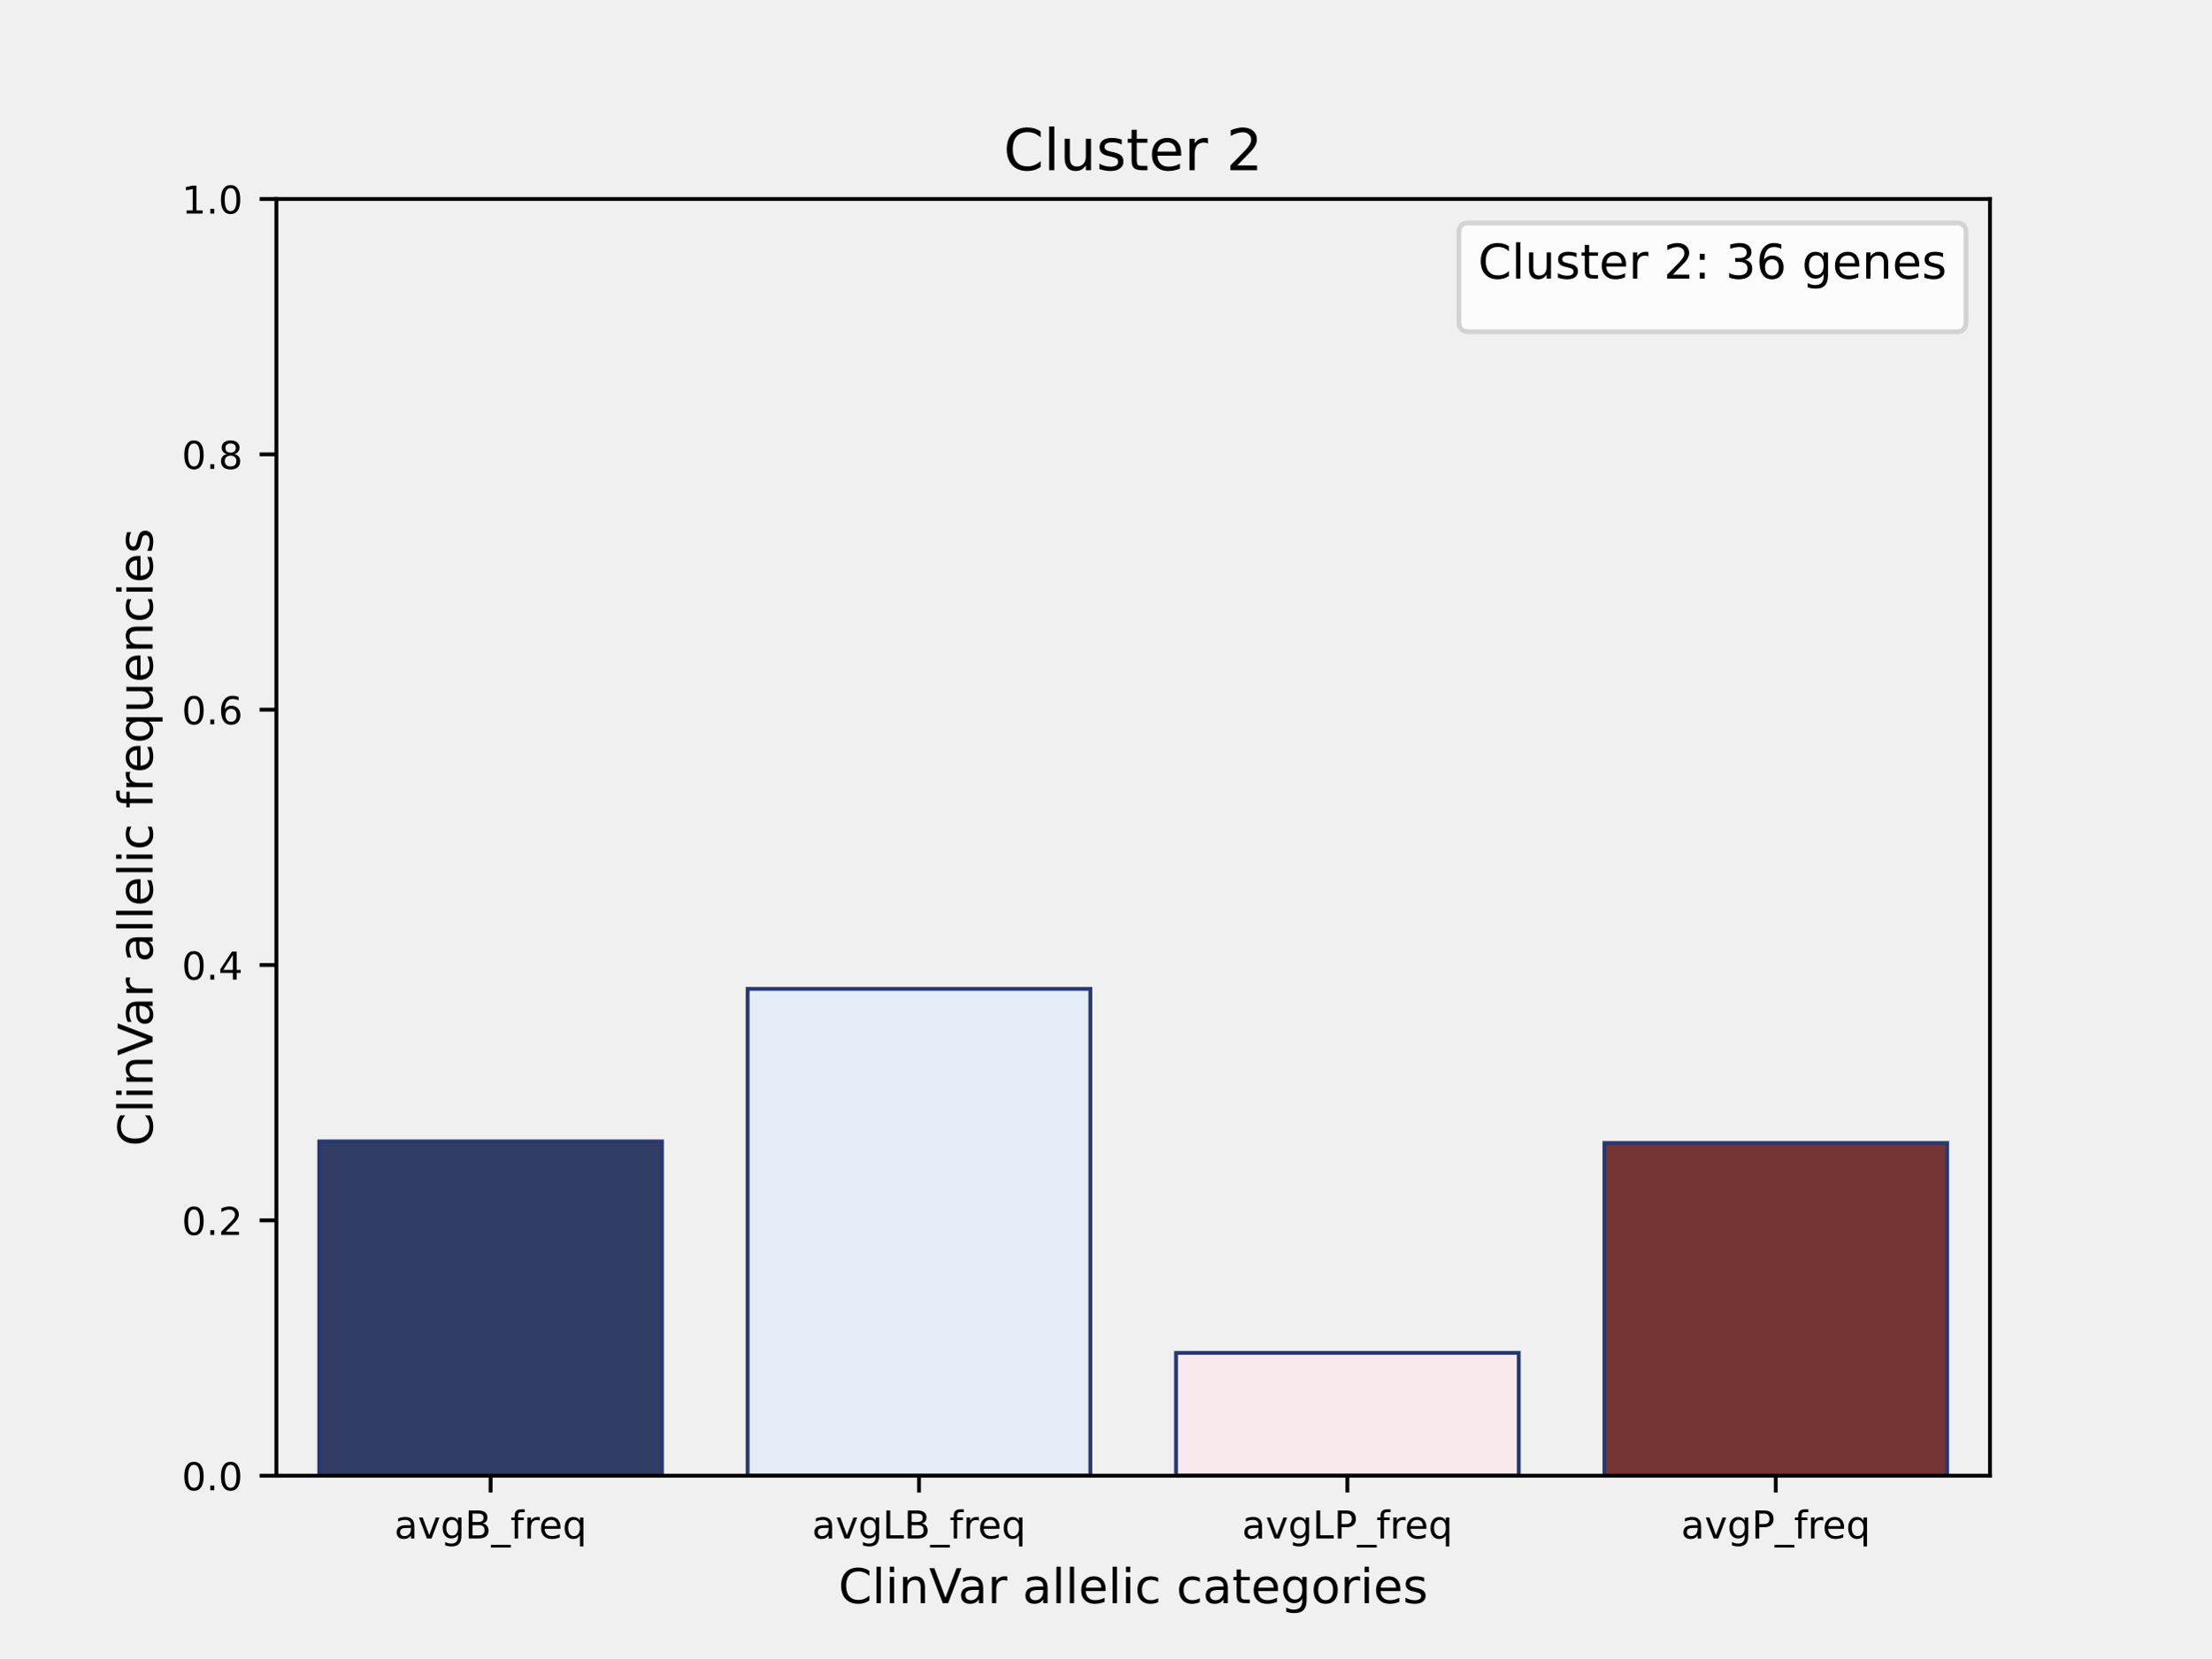
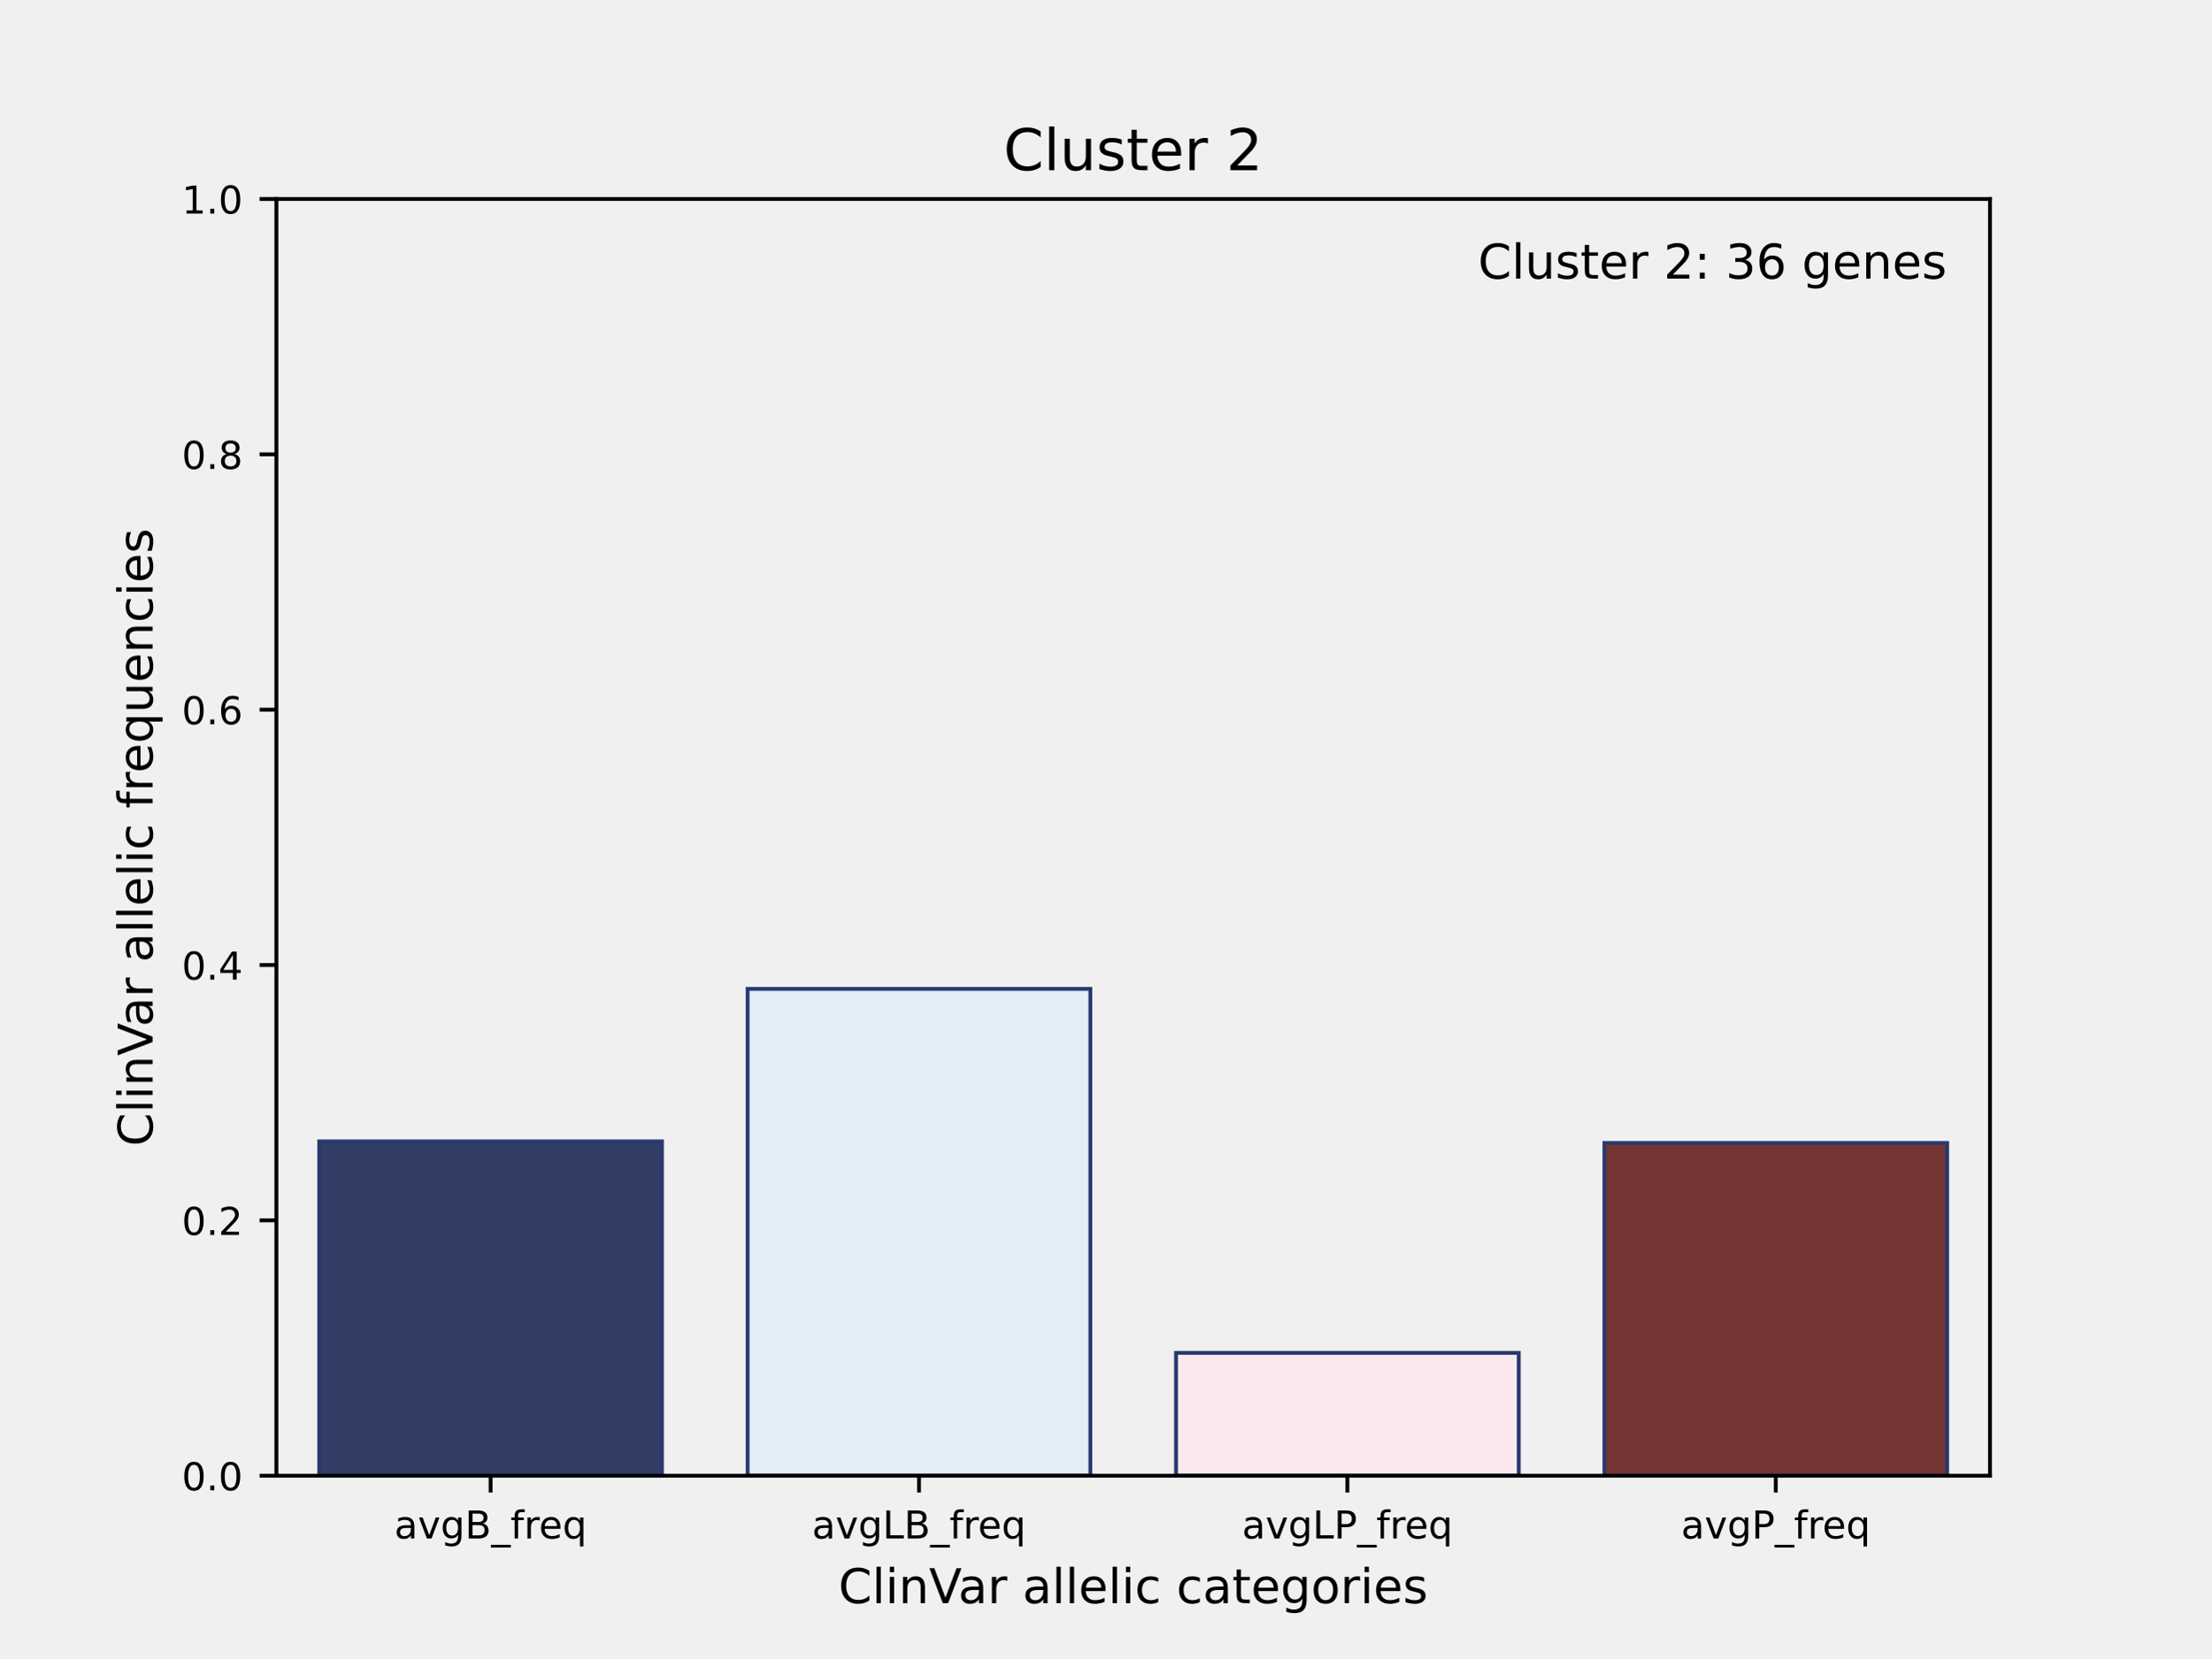
<svg xmlns="http://www.w3.org/2000/svg" xmlns:xlink="http://www.w3.org/1999/xlink" width="460.8pt" height="345.6pt" viewBox="0 0 460.8 345.6" version="1.1">
  <defs>
    <style type="text/css">*{stroke-linejoin: round; stroke-linecap: butt}</style>
  </defs>
  <g id="figure_1">
    <g id="patch_1">
      <path d="M 0 345.6  L 460.8 345.6  L 460.8 0  L 0 0  L 0 345.6  z " style="fill: none" />
    </g>
    <g id="axes_1">
      <g id="patch_2">
        <path d="M 57.6 307.584  L 414.72 307.584  L 414.72 41.472  L 57.6 41.472  L 57.6 307.584  z " style="fill: none" />
      </g>
      <g id="patch_3">
-         <path d="M 66.528 307.584  L 137.952 307.584  L 137.952 237.904  L 66.528 237.904  z " clip-path="url(#pa1b0d5bd91)" style="fill: #323d66; stroke: #29386f; stroke-width: 0.8; stroke-linejoin: miter" />
+         <path d="M 66.528 307.584  L 137.952 307.584  L 137.952 237.904  L 66.528 237.904  z " clip-path="url(#pfa59a4c300)" style="fill: #323d66; stroke: #29386f; stroke-width: 0.8; stroke-linejoin: miter" />
      </g>
      <g id="patch_4">
-         <path d="M 155.808 307.584  L 227.232 307.584  L 227.232 206.109  L 155.808 206.109  z " clip-path="url(#pa1b0d5bd91)" style="fill: #e2edf7; stroke: #29386f; stroke-width: 0.8; stroke-linejoin: miter" />
+         <path d="M 155.808 307.584  L 227.232 307.584  L 227.232 206.109  L 155.808 206.109  z " clip-path="url(#pfa59a4c300)" style="fill: #e2edf7; stroke: #29386f; stroke-width: 0.8; stroke-linejoin: miter" />
      </g>
      <g id="patch_5">
-         <path d="M 245.088 307.584  L 316.512 307.584  L 316.512 281.979  L 245.088 281.979  z " clip-path="url(#pa1b0d5bd91)" style="fill: #f9e8ec; stroke: #29386f; stroke-width: 0.8; stroke-linejoin: miter" />
+         <path d="M 245.088 307.584  L 316.512 307.584  L 316.512 281.979  L 245.088 281.979  z " clip-path="url(#pfa59a4c300)" style="fill: #f9e8ec; stroke: #29386f; stroke-width: 0.8; stroke-linejoin: miter" />
      </g>
      <g id="patch_6">
-         <path d="M 334.368 307.584  L 405.792 307.584  L 405.792 238.232  L 334.368 238.232  z " clip-path="url(#pa1b0d5bd91)" style="fill: #753535; stroke: #29386f; stroke-width: 0.8; stroke-linejoin: miter" />
+         <path d="M 334.368 307.584  L 405.792 307.584  L 405.792 238.232  L 334.368 238.232  z " clip-path="url(#pfa59a4c300)" style="fill: #753535; stroke: #29386f; stroke-width: 0.8; stroke-linejoin: miter" />
      </g>
      <g id="matplotlib.axis_1">
        <g id="xtick_1">
          <g id="line2d_1">
            <defs>
-               <path id="m757c91cae5" d="M 0 0  L 0 3.5  " style="stroke: #000000; stroke-width: 0.8" />
-             </defs>
-             <g>
-               <use xlink:href="#m757c91cae5" x="102.24" y="307.584" style="stroke: #000000; stroke-width: 0.8" />
+               <path id="mbb7e0ae9b0" d="M 0 0  L 0 3.5  " style="stroke: #000000; stroke-width: 0.8" />
+             </defs>
+             <g>
+               <use xlink:href="#mbb7e0ae9b0" x="102.24" y="307.584" style="stroke: #000000; stroke-width: 0.8" />
            </g>
          </g>
          <g id="text_1">
            <g transform="translate(82.17437 320.6628) scale(0.08 -0.08)">
              <defs>
                <path id="DejaVuSans-61" d="M 2194 1759  Q 1497 1759 1228 1600  Q 959 1441 959 1056  Q 959 750 1161 570  Q 1363 391 1709 391  Q 2188 391 2477 730  Q 2766 1069 2766 1631  L 2766 1759  L 2194 1759  z M 3341 1997  L 3341 0  L 2766 0  L 2766 531  Q 2569 213 2275 61  Q 1981 -91 1556 -91  Q 1019 -91 701 211  Q 384 513 384 1019  Q 384 1609 779 1909  Q 1175 2209 1959 2209  L 2766 2209  L 2766 2266  Q 2766 2663 2505 2880  Q 2244 3097 1772 3097  Q 1472 3097 1187 3025  Q 903 2953 641 2809  L 641 3341  Q 956 3463 1253 3523  Q 1550 3584 1831 3584  Q 2591 3584 2966 3190  Q 3341 2797 3341 1997  z " transform="scale(0.015625)" />
                <path id="DejaVuSans-76" d="M 191 3500  L 800 3500  L 1894 563  L 2988 3500  L 3597 3500  L 2284 0  L 1503 0  L 191 3500  z " transform="scale(0.015625)" />
                <path id="DejaVuSans-67" d="M 2906 1791  Q 2906 2416 2648 2759  Q 2391 3103 1925 3103  Q 1463 3103 1205 2759  Q 947 2416 947 1791  Q 947 1169 1205 825  Q 1463 481 1925 481  Q 2391 481 2648 825  Q 2906 1169 2906 1791  z M 3481 434  Q 3481 -459 3084 -895  Q 2688 -1331 1869 -1331  Q 1566 -1331 1297 -1286  Q 1028 -1241 775 -1147  L 775 -588  Q 1028 -725 1275 -790  Q 1522 -856 1778 -856  Q 2344 -856 2625 -561  Q 2906 -266 2906 331  L 2906 616  Q 2728 306 2450 153  Q 2172 0 1784 0  Q 1141 0 747 490  Q 353 981 353 1791  Q 353 2603 747 3093  Q 1141 3584 1784 3584  Q 2172 3584 2450 3431  Q 2728 3278 2906 2969  L 2906 3500  L 3481 3500  L 3481 434  z " transform="scale(0.015625)" />
                <path id="DejaVuSans-42" d="M 1259 2228  L 1259 519  L 2272 519  Q 2781 519 3026 730  Q 3272 941 3272 1375  Q 3272 1813 3026 2020  Q 2781 2228 2272 2228  L 1259 2228  z M 1259 4147  L 1259 2741  L 2194 2741  Q 2656 2741 2882 2914  Q 3109 3088 3109 3444  Q 3109 3797 2882 3972  Q 2656 4147 2194 4147  L 1259 4147  z M 628 4666  L 2241 4666  Q 2963 4666 3353 4366  Q 3744 4066 3744 3513  Q 3744 3084 3544 2831  Q 3344 2578 2956 2516  Q 3422 2416 3680 2098  Q 3938 1781 3938 1306  Q 3938 681 3513 340  Q 3088 0 2303 0  L 628 0  L 628 4666  z " transform="scale(0.015625)" />
                <path id="DejaVuSans-5f" d="M 3263 -1063  L 3263 -1509  L -63 -1509  L -63 -1063  L 3263 -1063  z " transform="scale(0.015625)" />
                <path id="DejaVuSans-66" d="M 2375 4863  L 2375 4384  L 1825 4384  Q 1516 4384 1395 4259  Q 1275 4134 1275 3809  L 1275 3500  L 2222 3500  L 2222 3053  L 1275 3053  L 1275 0  L 697 0  L 697 3053  L 147 3053  L 147 3500  L 697 3500  L 697 3744  Q 697 4328 969 4595  Q 1241 4863 1831 4863  L 2375 4863  z " transform="scale(0.015625)" />
                <path id="DejaVuSans-72" d="M 2631 2963  Q 2534 3019 2420 3045  Q 2306 3072 2169 3072  Q 1681 3072 1420 2755  Q 1159 2438 1159 1844  L 1159 0  L 581 0  L 581 3500  L 1159 3500  L 1159 2956  Q 1341 3275 1631 3429  Q 1922 3584 2338 3584  Q 2397 3584 2469 3576  Q 2541 3569 2628 3553  L 2631 2963  z " transform="scale(0.015625)" />
                <path id="DejaVuSans-65" d="M 3597 1894  L 3597 1613  L 953 1613  Q 991 1019 1311 708  Q 1631 397 2203 397  Q 2534 397 2845 478  Q 3156 559 3463 722  L 3463 178  Q 3153 47 2828 -22  Q 2503 -91 2169 -91  Q 1331 -91 842 396  Q 353 884 353 1716  Q 353 2575 817 3079  Q 1281 3584 2069 3584  Q 2775 3584 3186 3129  Q 3597 2675 3597 1894  z M 3022 2063  Q 3016 2534 2758 2815  Q 2500 3097 2075 3097  Q 1594 3097 1305 2825  Q 1016 2553 972 2059  L 3022 2063  z " transform="scale(0.015625)" />
                <path id="DejaVuSans-71" d="M 947 1747  Q 947 1113 1208 752  Q 1469 391 1925 391  Q 2381 391 2643 752  Q 2906 1113 2906 1747  Q 2906 2381 2643 2742  Q 2381 3103 1925 3103  Q 1469 3103 1208 2742  Q 947 2381 947 1747  z M 2906 525  Q 2725 213 2448 61  Q 2172 -91 1784 -91  Q 1150 -91 751 415  Q 353 922 353 1747  Q 353 2572 751 3078  Q 1150 3584 1784 3584  Q 2172 3584 2448 3432  Q 2725 3281 2906 2969  L 2906 3500  L 3481 3500  L 3481 -1331  L 2906 -1331  L 2906 525  z " transform="scale(0.015625)" />
              </defs>
              <use xlink:href="#DejaVuSans-61" />
              <use xlink:href="#DejaVuSans-76" x="61.279" />
              <use xlink:href="#DejaVuSans-67" x="120.459" />
              <use xlink:href="#DejaVuSans-42" x="183.936" />
              <use xlink:href="#DejaVuSans-5f" x="252.539" />
              <use xlink:href="#DejaVuSans-66" x="302.539" />
              <use xlink:href="#DejaVuSans-72" x="337.744" />
              <use xlink:href="#DejaVuSans-65" x="376.607" />
              <use xlink:href="#DejaVuSans-71" x="438.131" />
            </g>
          </g>
        </g>
        <g id="xtick_2">
          <g id="line2d_2">
            <g>
-               <use xlink:href="#m757c91cae5" x="191.52" y="307.584" style="stroke: #000000; stroke-width: 0.8" />
+               <use xlink:href="#mbb7e0ae9b0" x="191.52" y="307.584" style="stroke: #000000; stroke-width: 0.8" />
            </g>
          </g>
          <g id="text_2">
            <g transform="translate(169.2256 320.6628) scale(0.08 -0.08)">
              <defs>
                <path id="DejaVuSans-4c" d="M 628 4666  L 1259 4666  L 1259 531  L 3531 531  L 3531 0  L 628 0  L 628 4666  z " transform="scale(0.015625)" />
              </defs>
              <use xlink:href="#DejaVuSans-61" />
              <use xlink:href="#DejaVuSans-76" x="61.279" />
              <use xlink:href="#DejaVuSans-67" x="120.459" />
              <use xlink:href="#DejaVuSans-4c" x="183.936" />
              <use xlink:href="#DejaVuSans-42" x="239.648" />
              <use xlink:href="#DejaVuSans-5f" x="308.252" />
              <use xlink:href="#DejaVuSans-66" x="358.252" />
              <use xlink:href="#DejaVuSans-72" x="393.457" />
              <use xlink:href="#DejaVuSans-65" x="432.32" />
              <use xlink:href="#DejaVuSans-71" x="493.844" />
            </g>
          </g>
        </g>
        <g id="xtick_3">
          <g id="line2d_3">
            <g>
-               <use xlink:href="#m757c91cae5" x="280.8" y="307.584" style="stroke: #000000; stroke-width: 0.8" />
+               <use xlink:href="#mbb7e0ae9b0" x="280.8" y="307.584" style="stroke: #000000; stroke-width: 0.8" />
            </g>
          </g>
          <g id="text_3">
            <g transform="translate(258.8381 320.6628) scale(0.08 -0.08)">
              <defs>
                <path id="DejaVuSans-50" d="M 1259 4147  L 1259 2394  L 2053 2394  Q 2494 2394 2734 2622  Q 2975 2850 2975 3272  Q 2975 3691 2734 3919  Q 2494 4147 2053 4147  L 1259 4147  z M 628 4666  L 2053 4666  Q 2838 4666 3239 4311  Q 3641 3956 3641 3272  Q 3641 2581 3239 2228  Q 2838 1875 2053 1875  L 1259 1875  L 1259 0  L 628 0  L 628 4666  z " transform="scale(0.015625)" />
              </defs>
              <use xlink:href="#DejaVuSans-61" />
              <use xlink:href="#DejaVuSans-76" x="61.279" />
              <use xlink:href="#DejaVuSans-67" x="120.459" />
              <use xlink:href="#DejaVuSans-4c" x="183.936" />
              <use xlink:href="#DejaVuSans-50" x="239.648" />
              <use xlink:href="#DejaVuSans-5f" x="299.951" />
              <use xlink:href="#DejaVuSans-66" x="349.951" />
              <use xlink:href="#DejaVuSans-72" x="385.156" />
              <use xlink:href="#DejaVuSans-65" x="424.02" />
              <use xlink:href="#DejaVuSans-71" x="485.543" />
            </g>
          </g>
        </g>
        <g id="xtick_4">
          <g id="line2d_4">
            <g>
-               <use xlink:href="#m757c91cae5" x="370.08" y="307.584" style="stroke: #000000; stroke-width: 0.8" />
+               <use xlink:href="#mbb7e0ae9b0" x="370.08" y="307.584" style="stroke: #000000; stroke-width: 0.8" />
            </g>
          </g>
          <g id="text_4">
            <g transform="translate(350.3469 320.6628) scale(0.08 -0.08)">
              <use xlink:href="#DejaVuSans-61" />
              <use xlink:href="#DejaVuSans-76" x="61.279" />
              <use xlink:href="#DejaVuSans-67" x="120.459" />
              <use xlink:href="#DejaVuSans-50" x="183.936" />
              <use xlink:href="#DejaVuSans-5f" x="244.238" />
              <use xlink:href="#DejaVuSans-66" x="294.238" />
              <use xlink:href="#DejaVuSans-72" x="329.443" />
              <use xlink:href="#DejaVuSans-65" x="368.307" />
              <use xlink:href="#DejaVuSans-71" x="429.83" />
            </g>
          </g>
        </g>
        <g id="text_5">
          <g transform="translate(174.7358 334.1474) scale(0.1 -0.1)">
            <defs>
              <path id="DejaVuSans-43" d="M 4122 4306  L 4122 3641  Q 3803 3938 3442 4084  Q 3081 4231 2675 4231  Q 1875 4231 1450 3742  Q 1025 3253 1025 2328  Q 1025 1406 1450 917  Q 1875 428 2675 428  Q 3081 428 3442 575  Q 3803 722 4122 1019  L 4122 359  Q 3791 134 3420 21  Q 3050 -91 2638 -91  Q 1578 -91 968 557  Q 359 1206 359 2328  Q 359 3453 968 4101  Q 1578 4750 2638 4750  Q 3056 4750 3426 4639  Q 3797 4528 4122 4306  z " transform="scale(0.015625)" />
              <path id="DejaVuSans-6c" d="M 603 4863  L 1178 4863  L 1178 0  L 603 0  L 603 4863  z " transform="scale(0.015625)" />
              <path id="DejaVuSans-69" d="M 603 3500  L 1178 3500  L 1178 0  L 603 0  L 603 3500  z M 603 4863  L 1178 4863  L 1178 4134  L 603 4134  L 603 4863  z " transform="scale(0.015625)" />
              <path id="DejaVuSans-6e" d="M 3513 2113  L 3513 0  L 2938 0  L 2938 2094  Q 2938 2591 2744 2837  Q 2550 3084 2163 3084  Q 1697 3084 1428 2787  Q 1159 2491 1159 1978  L 1159 0  L 581 0  L 581 3500  L 1159 3500  L 1159 2956  Q 1366 3272 1645 3428  Q 1925 3584 2291 3584  Q 2894 3584 3203 3211  Q 3513 2838 3513 2113  z " transform="scale(0.015625)" />
              <path id="DejaVuSans-56" d="M 1831 0  L 50 4666  L 709 4666  L 2188 738  L 3669 4666  L 4325 4666  L 2547 0  L 1831 0  z " transform="scale(0.015625)" />
              <path id="DejaVuSans-20" transform="scale(0.015625)" />
              <path id="DejaVuSans-63" d="M 3122 3366  L 3122 2828  Q 2878 2963 2633 3030  Q 2388 3097 2138 3097  Q 1578 3097 1268 2742  Q 959 2388 959 1747  Q 959 1106 1268 751  Q 1578 397 2138 397  Q 2388 397 2633 464  Q 2878 531 3122 666  L 3122 134  Q 2881 22 2623 -34  Q 2366 -91 2075 -91  Q 1284 -91 818 406  Q 353 903 353 1747  Q 353 2603 823 3093  Q 1294 3584 2113 3584  Q 2378 3584 2631 3529  Q 2884 3475 3122 3366  z " transform="scale(0.015625)" />
              <path id="DejaVuSans-74" d="M 1172 4494  L 1172 3500  L 2356 3500  L 2356 3053  L 1172 3053  L 1172 1153  Q 1172 725 1289 603  Q 1406 481 1766 481  L 2356 481  L 2356 0  L 1766 0  Q 1100 0 847 248  Q 594 497 594 1153  L 594 3053  L 172 3053  L 172 3500  L 594 3500  L 594 4494  L 1172 4494  z " transform="scale(0.015625)" />
              <path id="DejaVuSans-6f" d="M 1959 3097  Q 1497 3097 1228 2736  Q 959 2375 959 1747  Q 959 1119 1226 758  Q 1494 397 1959 397  Q 2419 397 2687 759  Q 2956 1122 2956 1747  Q 2956 2369 2687 2733  Q 2419 3097 1959 3097  z M 1959 3584  Q 2709 3584 3137 3096  Q 3566 2609 3566 1747  Q 3566 888 3137 398  Q 2709 -91 1959 -91  Q 1206 -91 779 398  Q 353 888 353 1747  Q 353 2609 779 3096  Q 1206 3584 1959 3584  z " transform="scale(0.015625)" />
              <path id="DejaVuSans-73" d="M 2834 3397  L 2834 2853  Q 2591 2978 2328 3040  Q 2066 3103 1784 3103  Q 1356 3103 1142 2972  Q 928 2841 928 2578  Q 928 2378 1081 2264  Q 1234 2150 1697 2047  L 1894 2003  Q 2506 1872 2764 1633  Q 3022 1394 3022 966  Q 3022 478 2636 193  Q 2250 -91 1575 -91  Q 1294 -91 989 -36  Q 684 19 347 128  L 347 722  Q 666 556 975 473  Q 1284 391 1588 391  Q 1994 391 2212 530  Q 2431 669 2431 922  Q 2431 1156 2273 1281  Q 2116 1406 1581 1522  L 1381 1569  Q 847 1681 609 1914  Q 372 2147 372 2553  Q 372 3047 722 3315  Q 1072 3584 1716 3584  Q 2034 3584 2315 3537  Q 2597 3491 2834 3397  z " transform="scale(0.015625)" />
            </defs>
            <use xlink:href="#DejaVuSans-43" />
            <use xlink:href="#DejaVuSans-6c" x="69.824" />
            <use xlink:href="#DejaVuSans-69" x="97.607" />
            <use xlink:href="#DejaVuSans-6e" x="125.391" />
            <use xlink:href="#DejaVuSans-56" x="188.77" />
            <use xlink:href="#DejaVuSans-61" x="249.428" />
            <use xlink:href="#DejaVuSans-72" x="310.707" />
            <use xlink:href="#DejaVuSans-20" x="351.82" />
            <use xlink:href="#DejaVuSans-61" x="383.607" />
            <use xlink:href="#DejaVuSans-6c" x="444.887" />
            <use xlink:href="#DejaVuSans-6c" x="472.67" />
            <use xlink:href="#DejaVuSans-65" x="500.453" />
            <use xlink:href="#DejaVuSans-6c" x="561.977" />
            <use xlink:href="#DejaVuSans-69" x="589.76" />
            <use xlink:href="#DejaVuSans-63" x="617.543" />
            <use xlink:href="#DejaVuSans-20" x="672.523" />
            <use xlink:href="#DejaVuSans-63" x="704.311" />
            <use xlink:href="#DejaVuSans-61" x="759.291" />
            <use xlink:href="#DejaVuSans-74" x="820.57" />
            <use xlink:href="#DejaVuSans-65" x="859.779" />
            <use xlink:href="#DejaVuSans-67" x="921.303" />
            <use xlink:href="#DejaVuSans-6f" x="984.779" />
            <use xlink:href="#DejaVuSans-72" x="1045.961" />
            <use xlink:href="#DejaVuSans-69" x="1087.074" />
            <use xlink:href="#DejaVuSans-65" x="1114.857" />
            <use xlink:href="#DejaVuSans-73" x="1176.381" />
          </g>
        </g>
      </g>
      <g id="matplotlib.axis_2">
        <g id="ytick_1">
          <g id="line2d_5">
            <defs>
-               <path id="mae1949eab5" d="M 0 0  L -3.5 0  " style="stroke: #000000; stroke-width: 0.8" />
-             </defs>
-             <g>
-               <use xlink:href="#mae1949eab5" x="57.6" y="307.584" style="stroke: #000000; stroke-width: 0.8" />
+               <path id="m4af808e6f3" d="M 0 0  L -3.5 0  " style="stroke: #000000; stroke-width: 0.8" />
+             </defs>
+             <g>
+               <use xlink:href="#m4af808e6f3" x="57.6" y="307.584" style="stroke: #000000; stroke-width: 0.8" />
            </g>
          </g>
          <g id="text_6">
            <g transform="translate(37.8775 310.6234) scale(0.08 -0.08)">
              <defs>
                <path id="DejaVuSans-30" d="M 2034 4250  Q 1547 4250 1301 3770  Q 1056 3291 1056 2328  Q 1056 1369 1301 889  Q 1547 409 2034 409  Q 2525 409 2770 889  Q 3016 1369 3016 2328  Q 3016 3291 2770 3770  Q 2525 4250 2034 4250  z M 2034 4750  Q 2819 4750 3233 4129  Q 3647 3509 3647 2328  Q 3647 1150 3233 529  Q 2819 -91 2034 -91  Q 1250 -91 836 529  Q 422 1150 422 2328  Q 422 3509 836 4129  Q 1250 4750 2034 4750  z " transform="scale(0.015625)" />
                <path id="DejaVuSans-2e" d="M 684 794  L 1344 794  L 1344 0  L 684 0  L 684 794  z " transform="scale(0.015625)" />
              </defs>
              <use xlink:href="#DejaVuSans-30" />
              <use xlink:href="#DejaVuSans-2e" x="63.623" />
              <use xlink:href="#DejaVuSans-30" x="95.41" />
            </g>
          </g>
        </g>
        <g id="ytick_2">
          <g id="line2d_6">
            <g>
-               <use xlink:href="#mae1949eab5" x="57.6" y="254.362" style="stroke: #000000; stroke-width: 0.8" />
+               <use xlink:href="#m4af808e6f3" x="57.6" y="254.362" style="stroke: #000000; stroke-width: 0.8" />
            </g>
          </g>
          <g id="text_7">
            <g transform="translate(37.8775 257.401) scale(0.08 -0.08)">
              <defs>
                <path id="DejaVuSans-32" d="M 1228 531  L 3431 531  L 3431 0  L 469 0  L 469 531  Q 828 903 1448 1529  Q 2069 2156 2228 2338  Q 2531 2678 2651 2914  Q 2772 3150 2772 3378  Q 2772 3750 2511 3984  Q 2250 4219 1831 4219  Q 1534 4219 1204 4116  Q 875 4013 500 3803  L 500 4441  Q 881 4594 1212 4672  Q 1544 4750 1819 4750  Q 2544 4750 2975 4387  Q 3406 4025 3406 3419  Q 3406 3131 3298 2873  Q 3191 2616 2906 2266  Q 2828 2175 2409 1742  Q 1991 1309 1228 531  z " transform="scale(0.015625)" />
              </defs>
              <use xlink:href="#DejaVuSans-30" />
              <use xlink:href="#DejaVuSans-2e" x="63.623" />
              <use xlink:href="#DejaVuSans-32" x="95.41" />
            </g>
          </g>
        </g>
        <g id="ytick_3">
          <g id="line2d_7">
            <g>
-               <use xlink:href="#mae1949eab5" x="57.6" y="201.139" style="stroke: #000000; stroke-width: 0.8" />
+               <use xlink:href="#m4af808e6f3" x="57.6" y="201.139" style="stroke: #000000; stroke-width: 0.8" />
            </g>
          </g>
          <g id="text_8">
            <g transform="translate(37.8775 204.1786) scale(0.08 -0.08)">
              <defs>
                <path id="DejaVuSans-34" d="M 2419 4116  L 825 1625  L 2419 1625  L 2419 4116  z M 2253 4666  L 3047 4666  L 3047 1625  L 3713 1625  L 3713 1100  L 3047 1100  L 3047 0  L 2419 0  L 2419 1100  L 313 1100  L 313 1709  L 2253 4666  z " transform="scale(0.015625)" />
              </defs>
              <use xlink:href="#DejaVuSans-30" />
              <use xlink:href="#DejaVuSans-2e" x="63.623" />
              <use xlink:href="#DejaVuSans-34" x="95.41" />
            </g>
          </g>
        </g>
        <g id="ytick_4">
          <g id="line2d_8">
            <g>
-               <use xlink:href="#mae1949eab5" x="57.6" y="147.917" style="stroke: #000000; stroke-width: 0.8" />
+               <use xlink:href="#m4af808e6f3" x="57.6" y="147.917" style="stroke: #000000; stroke-width: 0.8" />
            </g>
          </g>
          <g id="text_9">
            <g transform="translate(37.8775 150.9562) scale(0.08 -0.08)">
              <defs>
                <path id="DejaVuSans-36" d="M 2113 2584  Q 1688 2584 1439 2293  Q 1191 2003 1191 1497  Q 1191 994 1439 701  Q 1688 409 2113 409  Q 2538 409 2786 701  Q 3034 994 3034 1497  Q 3034 2003 2786 2293  Q 2538 2584 2113 2584  z M 3366 4563  L 3366 3988  Q 3128 4100 2886 4159  Q 2644 4219 2406 4219  Q 1781 4219 1451 3797  Q 1122 3375 1075 2522  Q 1259 2794 1537 2939  Q 1816 3084 2150 3084  Q 2853 3084 3261 2657  Q 3669 2231 3669 1497  Q 3669 778 3244 343  Q 2819 -91 2113 -91  Q 1303 -91 875 529  Q 447 1150 447 2328  Q 447 3434 972 4092  Q 1497 4750 2381 4750  Q 2619 4750 2861 4703  Q 3103 4656 3366 4563  z " transform="scale(0.015625)" />
              </defs>
              <use xlink:href="#DejaVuSans-30" />
              <use xlink:href="#DejaVuSans-2e" x="63.623" />
              <use xlink:href="#DejaVuSans-36" x="95.41" />
            </g>
          </g>
        </g>
        <g id="ytick_5">
          <g id="line2d_9">
            <g>
-               <use xlink:href="#mae1949eab5" x="57.6" y="94.694" style="stroke: #000000; stroke-width: 0.8" />
+               <use xlink:href="#m4af808e6f3" x="57.6" y="94.694" style="stroke: #000000; stroke-width: 0.8" />
            </g>
          </g>
          <g id="text_10">
            <g transform="translate(37.8775 97.73377) scale(0.08 -0.08)">
              <defs>
                <path id="DejaVuSans-38" d="M 2034 2216  Q 1584 2216 1326 1975  Q 1069 1734 1069 1313  Q 1069 891 1326 650  Q 1584 409 2034 409  Q 2484 409 2743 651  Q 3003 894 3003 1313  Q 3003 1734 2745 1975  Q 2488 2216 2034 2216  z M 1403 2484  Q 997 2584 770 2862  Q 544 3141 544 3541  Q 544 4100 942 4425  Q 1341 4750 2034 4750  Q 2731 4750 3128 4425  Q 3525 4100 3525 3541  Q 3525 3141 3298 2862  Q 3072 2584 2669 2484  Q 3125 2378 3379 2068  Q 3634 1759 3634 1313  Q 3634 634 3220 271  Q 2806 -91 2034 -91  Q 1263 -91 848 271  Q 434 634 434 1313  Q 434 1759 690 2068  Q 947 2378 1403 2484  z M 1172 3481  Q 1172 3119 1398 2916  Q 1625 2713 2034 2713  Q 2441 2713 2670 2916  Q 2900 3119 2900 3481  Q 2900 3844 2670 4047  Q 2441 4250 2034 4250  Q 1625 4250 1398 4047  Q 1172 3844 1172 3481  z " transform="scale(0.015625)" />
              </defs>
              <use xlink:href="#DejaVuSans-30" />
              <use xlink:href="#DejaVuSans-2e" x="63.623" />
              <use xlink:href="#DejaVuSans-38" x="95.41" />
            </g>
          </g>
        </g>
        <g id="ytick_6">
          <g id="line2d_10">
            <g>
-               <use xlink:href="#mae1949eab5" x="57.6" y="41.472" style="stroke: #000000; stroke-width: 0.8" />
+               <use xlink:href="#m4af808e6f3" x="57.6" y="41.472" style="stroke: #000000; stroke-width: 0.8" />
            </g>
          </g>
          <g id="text_11">
            <g transform="translate(37.8775 44.51138) scale(0.08 -0.08)">
              <defs>
                <path id="DejaVuSans-31" d="M 794 531  L 1825 531  L 1825 4091  L 703 3866  L 703 4441  L 1819 4666  L 2450 4666  L 2450 531  L 3481 531  L 3481 0  L 794 0  L 794 531  z " transform="scale(0.015625)" />
              </defs>
              <use xlink:href="#DejaVuSans-31" />
              <use xlink:href="#DejaVuSans-2e" x="63.623" />
              <use xlink:href="#DejaVuSans-30" x="95.41" />
            </g>
          </g>
        </g>
        <g id="text_12">
          <g transform="translate(31.79781 238.9303) rotate(-90) scale(0.1 -0.1)">
            <defs>
              <path id="DejaVuSans-75" d="M 544 1381  L 544 3500  L 1119 3500  L 1119 1403  Q 1119 906 1312 657  Q 1506 409 1894 409  Q 2359 409 2629 706  Q 2900 1003 2900 1516  L 2900 3500  L 3475 3500  L 3475 0  L 2900 0  L 2900 538  Q 2691 219 2414 64  Q 2138 -91 1772 -91  Q 1169 -91 856 284  Q 544 659 544 1381  z M 1991 3584  L 1991 3584  z " transform="scale(0.015625)" />
            </defs>
            <use xlink:href="#DejaVuSans-43" />
            <use xlink:href="#DejaVuSans-6c" x="69.824" />
            <use xlink:href="#DejaVuSans-69" x="97.607" />
            <use xlink:href="#DejaVuSans-6e" x="125.391" />
            <use xlink:href="#DejaVuSans-56" x="188.77" />
            <use xlink:href="#DejaVuSans-61" x="249.428" />
            <use xlink:href="#DejaVuSans-72" x="310.707" />
            <use xlink:href="#DejaVuSans-20" x="351.82" />
            <use xlink:href="#DejaVuSans-61" x="383.607" />
            <use xlink:href="#DejaVuSans-6c" x="444.887" />
            <use xlink:href="#DejaVuSans-6c" x="472.67" />
            <use xlink:href="#DejaVuSans-65" x="500.453" />
            <use xlink:href="#DejaVuSans-6c" x="561.977" />
            <use xlink:href="#DejaVuSans-69" x="589.76" />
            <use xlink:href="#DejaVuSans-63" x="617.543" />
            <use xlink:href="#DejaVuSans-20" x="672.523" />
            <use xlink:href="#DejaVuSans-66" x="704.311" />
            <use xlink:href="#DejaVuSans-72" x="739.516" />
            <use xlink:href="#DejaVuSans-65" x="778.379" />
            <use xlink:href="#DejaVuSans-71" x="839.902" />
            <use xlink:href="#DejaVuSans-75" x="903.379" />
            <use xlink:href="#DejaVuSans-65" x="966.758" />
            <use xlink:href="#DejaVuSans-6e" x="1028.281" />
            <use xlink:href="#DejaVuSans-63" x="1091.66" />
            <use xlink:href="#DejaVuSans-69" x="1146.641" />
            <use xlink:href="#DejaVuSans-65" x="1174.424" />
            <use xlink:href="#DejaVuSans-73" x="1235.947" />
          </g>
        </g>
      </g>
      <g id="line2d_11">
-         <path clip-path="url(#pa1b0d5bd91)" style="fill: none; stroke: #424242; stroke-width: 2.25; stroke-linecap: square" />
+         <path clip-path="url(#pfa59a4c300)" style="fill: none; stroke: #424242; stroke-width: 2.25; stroke-linecap: square" />
      </g>
      <g id="line2d_12">
-         <path clip-path="url(#pa1b0d5bd91)" style="fill: none; stroke: #424242; stroke-width: 2.25; stroke-linecap: square" />
+         <path clip-path="url(#pfa59a4c300)" style="fill: none; stroke: #424242; stroke-width: 2.25; stroke-linecap: square" />
      </g>
      <g id="line2d_13">
-         <path clip-path="url(#pa1b0d5bd91)" style="fill: none; stroke: #424242; stroke-width: 2.25; stroke-linecap: square" />
+         <path clip-path="url(#pfa59a4c300)" style="fill: none; stroke: #424242; stroke-width: 2.25; stroke-linecap: square" />
      </g>
      <g id="line2d_14">
-         <path clip-path="url(#pa1b0d5bd91)" style="fill: none; stroke: #424242; stroke-width: 2.25; stroke-linecap: square" />
+         <path clip-path="url(#pfa59a4c300)" style="fill: none; stroke: #424242; stroke-width: 2.25; stroke-linecap: square" />
      </g>
      <g id="patch_7">
        <path d="M 57.6 307.584  L 57.6 41.472  " style="fill: none; stroke: #000000; stroke-width: 0.8; stroke-linejoin: miter; stroke-linecap: square" />
      </g>
      <g id="patch_8">
        <path d="M 414.72 307.584  L 414.72 41.472  " style="fill: none; stroke: #000000; stroke-width: 0.8; stroke-linejoin: miter; stroke-linecap: square" />
      </g>
      <g id="patch_9">
        <path d="M 57.6 307.584  L 414.72 307.584  " style="fill: none; stroke: #000000; stroke-width: 0.8; stroke-linejoin: miter; stroke-linecap: square" />
      </g>
      <g id="patch_10">
        <path d="M 57.6 41.472  L 414.72 41.472  " style="fill: none; stroke: #000000; stroke-width: 0.8; stroke-linejoin: miter; stroke-linecap: square" />
      </g>
      <g id="text_13">
        <g transform="translate(209.1403 35.472) scale(0.12 -0.12)">
          <use xlink:href="#DejaVuSans-43" />
          <use xlink:href="#DejaVuSans-6c" x="69.824" />
          <use xlink:href="#DejaVuSans-75" x="97.607" />
          <use xlink:href="#DejaVuSans-73" x="160.986" />
          <use xlink:href="#DejaVuSans-74" x="213.086" />
          <use xlink:href="#DejaVuSans-65" x="252.295" />
          <use xlink:href="#DejaVuSans-72" x="313.818" />
          <use xlink:href="#DejaVuSans-20" x="354.932" />
          <use xlink:href="#DejaVuSans-32" x="386.719" />
        </g>
      </g>
      <g id="legend_1">
-         <g id="patch_11">
-           <path d="M 306.036 69.15  L 407.72 69.15  Q 409.72 69.15 409.72 67.15  L 409.72 48.472  Q 409.72 46.472 407.72 46.472  L 306.036 46.472  Q 304.036 46.472 304.036 48.472  L 304.036 67.15  Q 304.036 69.15 306.036 69.15  z " style="fill: #ffffff; opacity: 0.8; stroke: #cccccc; stroke-linejoin: miter" />
-         </g>
        <g id="text_14">
          <g transform="translate(308.0356 58.07044) scale(0.1 -0.1)">
            <defs>
              <path id="DejaVuSans-3a" d="M 750 794  L 1409 794  L 1409 0  L 750 0  L 750 794  z M 750 3309  L 1409 3309  L 1409 2516  L 750 2516  L 750 3309  z " transform="scale(0.015625)" />
              <path id="DejaVuSans-33" d="M 2597 2516  Q 3050 2419 3304 2112  Q 3559 1806 3559 1356  Q 3559 666 3084 287  Q 2609 -91 1734 -91  Q 1441 -91 1130 -33  Q 819 25 488 141  L 488 750  Q 750 597 1062 519  Q 1375 441 1716 441  Q 2309 441 2620 675  Q 2931 909 2931 1356  Q 2931 1769 2642 2001  Q 2353 2234 1838 2234  L 1294 2234  L 1294 2753  L 1863 2753  Q 2328 2753 2575 2939  Q 2822 3125 2822 3475  Q 2822 3834 2567 4026  Q 2313 4219 1838 4219  Q 1578 4219 1281 4162  Q 984 4106 628 3988  L 628 4550  Q 988 4650 1302 4700  Q 1616 4750 1894 4750  Q 2613 4750 3031 4423  Q 3450 4097 3450 3541  Q 3450 3153 3228 2886  Q 3006 2619 2597 2516  z " transform="scale(0.015625)" />
            </defs>
            <use xlink:href="#DejaVuSans-43" />
            <use xlink:href="#DejaVuSans-6c" x="69.824" />
            <use xlink:href="#DejaVuSans-75" x="97.607" />
            <use xlink:href="#DejaVuSans-73" x="160.986" />
            <use xlink:href="#DejaVuSans-74" x="213.086" />
            <use xlink:href="#DejaVuSans-65" x="252.295" />
            <use xlink:href="#DejaVuSans-72" x="313.818" />
            <use xlink:href="#DejaVuSans-20" x="354.932" />
            <use xlink:href="#DejaVuSans-32" x="386.719" />
            <use xlink:href="#DejaVuSans-3a" x="450.342" />
            <use xlink:href="#DejaVuSans-20" x="484.033" />
            <use xlink:href="#DejaVuSans-33" x="515.82" />
            <use xlink:href="#DejaVuSans-36" x="579.443" />
            <use xlink:href="#DejaVuSans-20" x="643.066" />
            <use xlink:href="#DejaVuSans-67" x="674.854" />
            <use xlink:href="#DejaVuSans-65" x="738.33" />
            <use xlink:href="#DejaVuSans-6e" x="799.854" />
            <use xlink:href="#DejaVuSans-65" x="863.232" />
            <use xlink:href="#DejaVuSans-73" x="924.756" />
          </g>
        </g>
      </g>
    </g>
  </g>
  <defs>
-     <clipPath id="pa1b0d5bd91">
+     <clipPath id="pfa59a4c300">
      <rect x="57.6" y="41.472" width="357.12" height="266.112" />
    </clipPath>
  </defs>
</svg>
